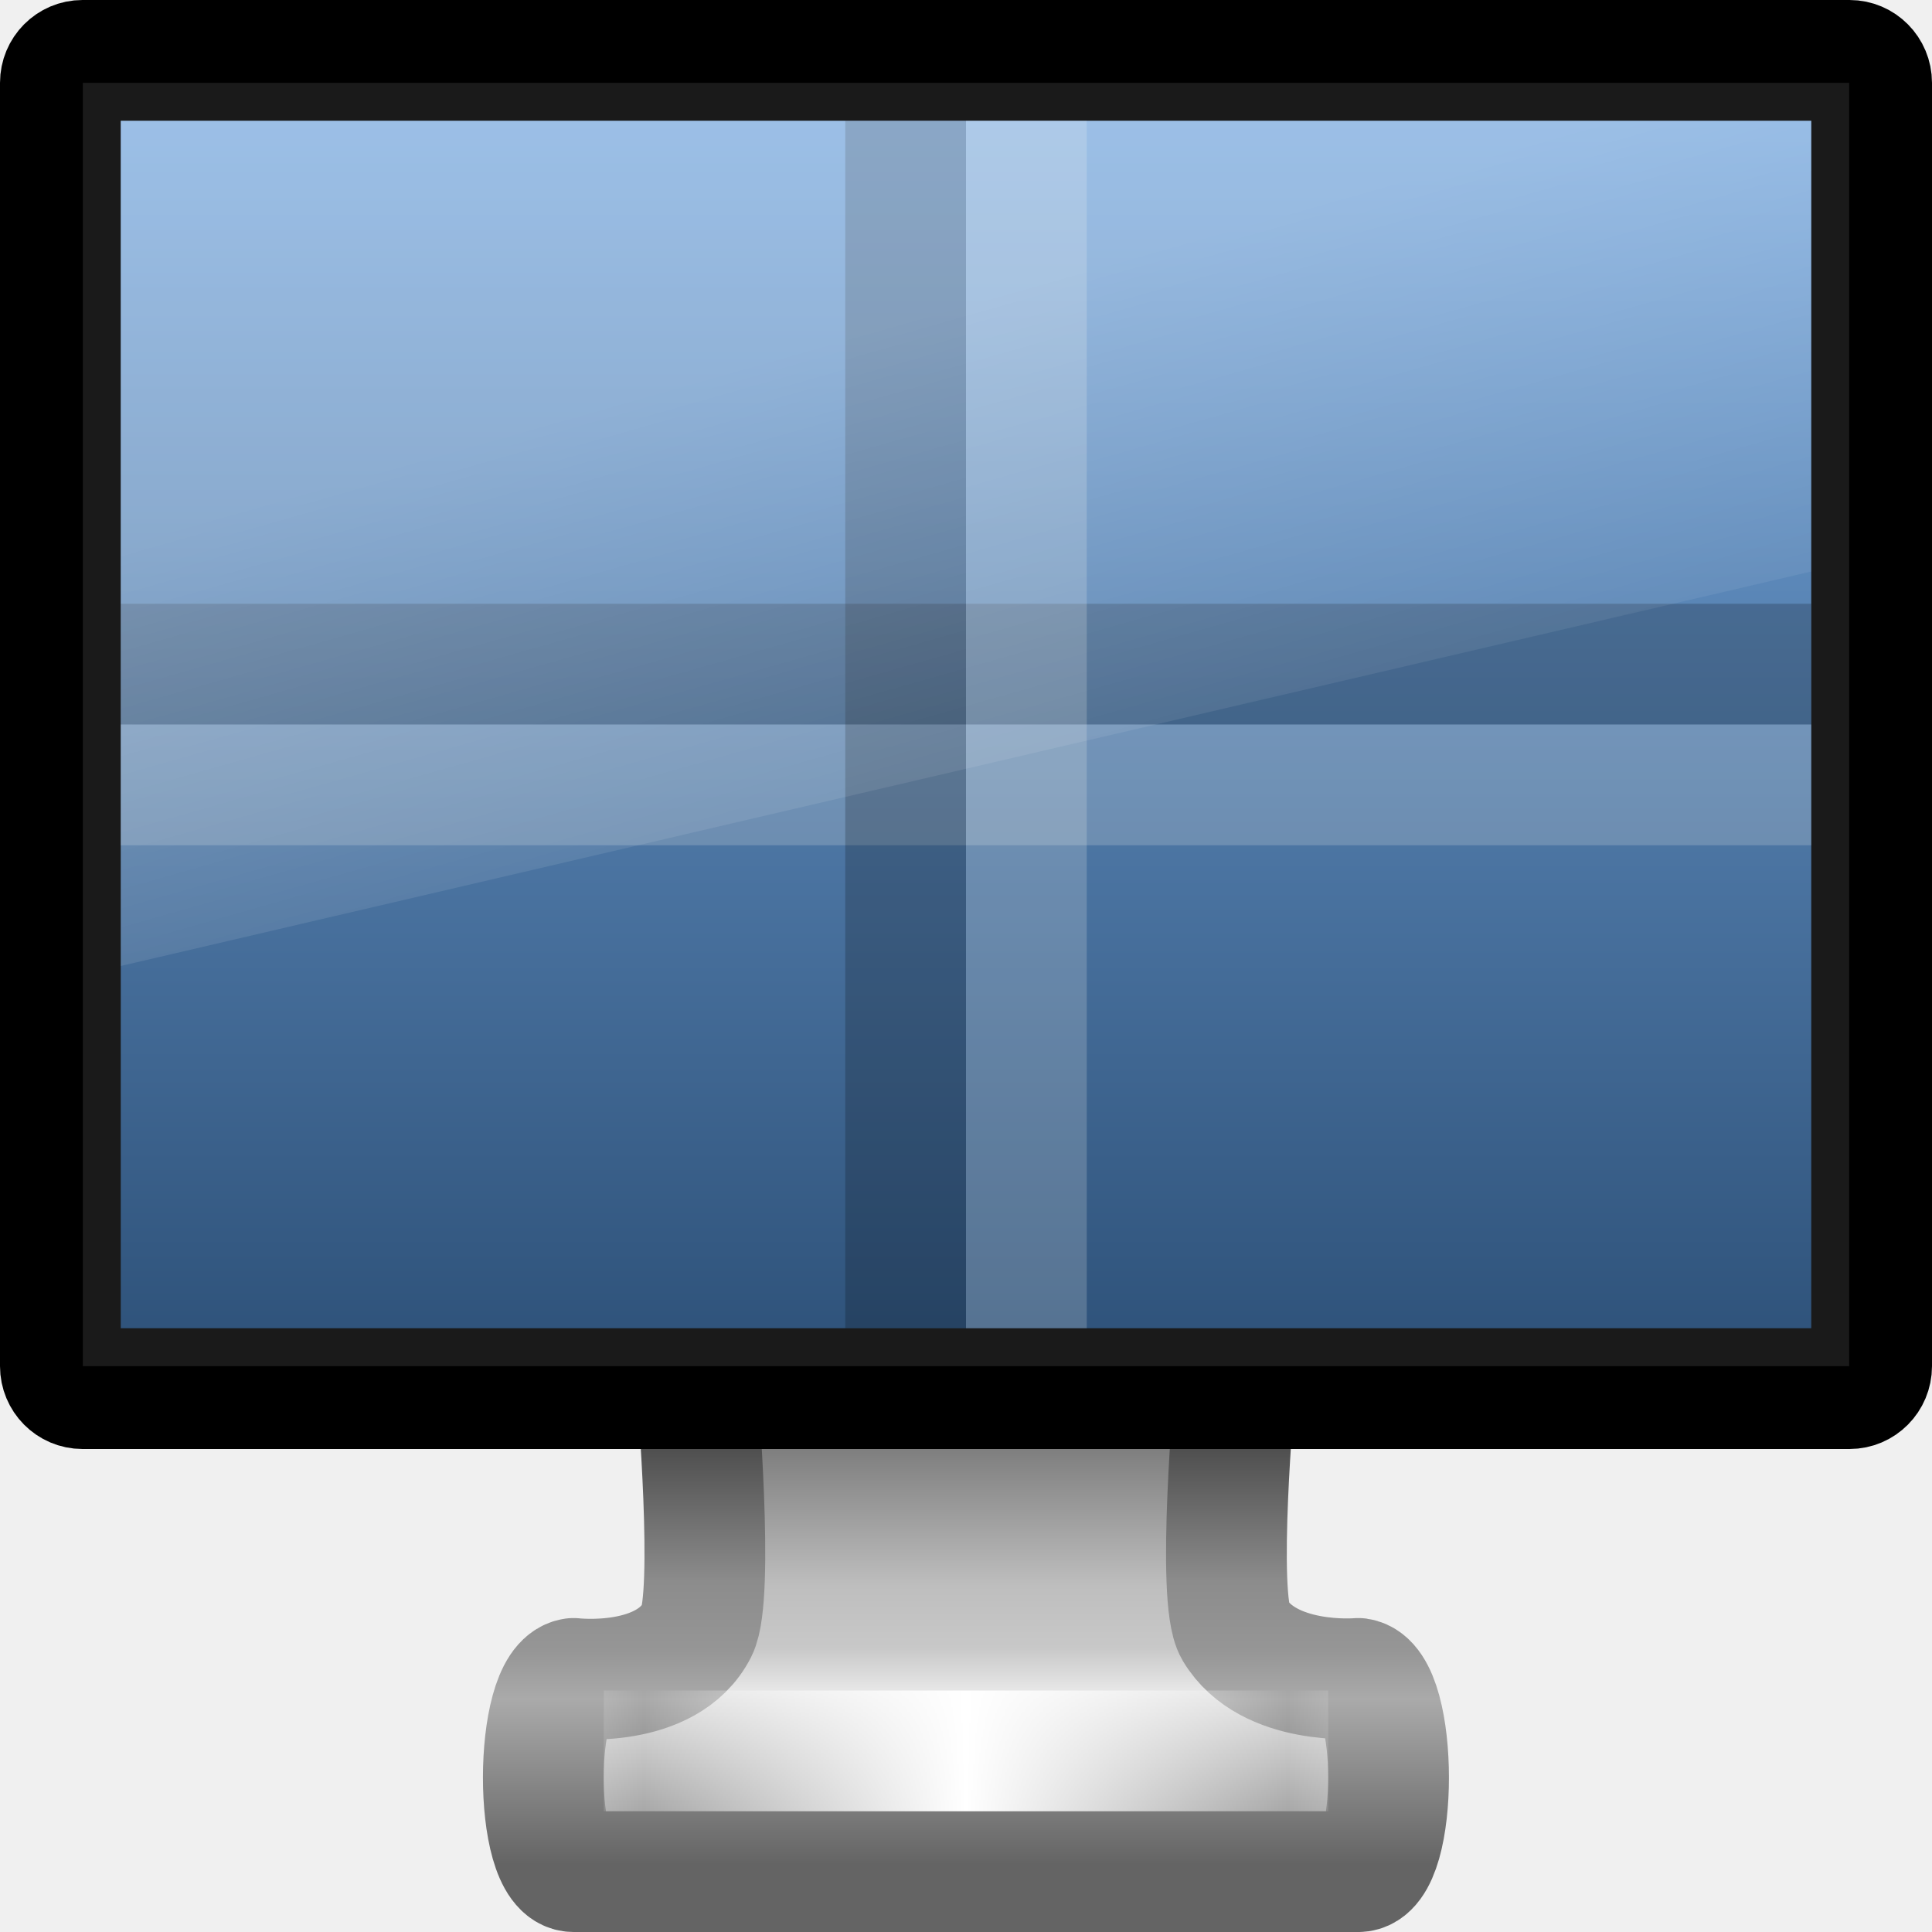
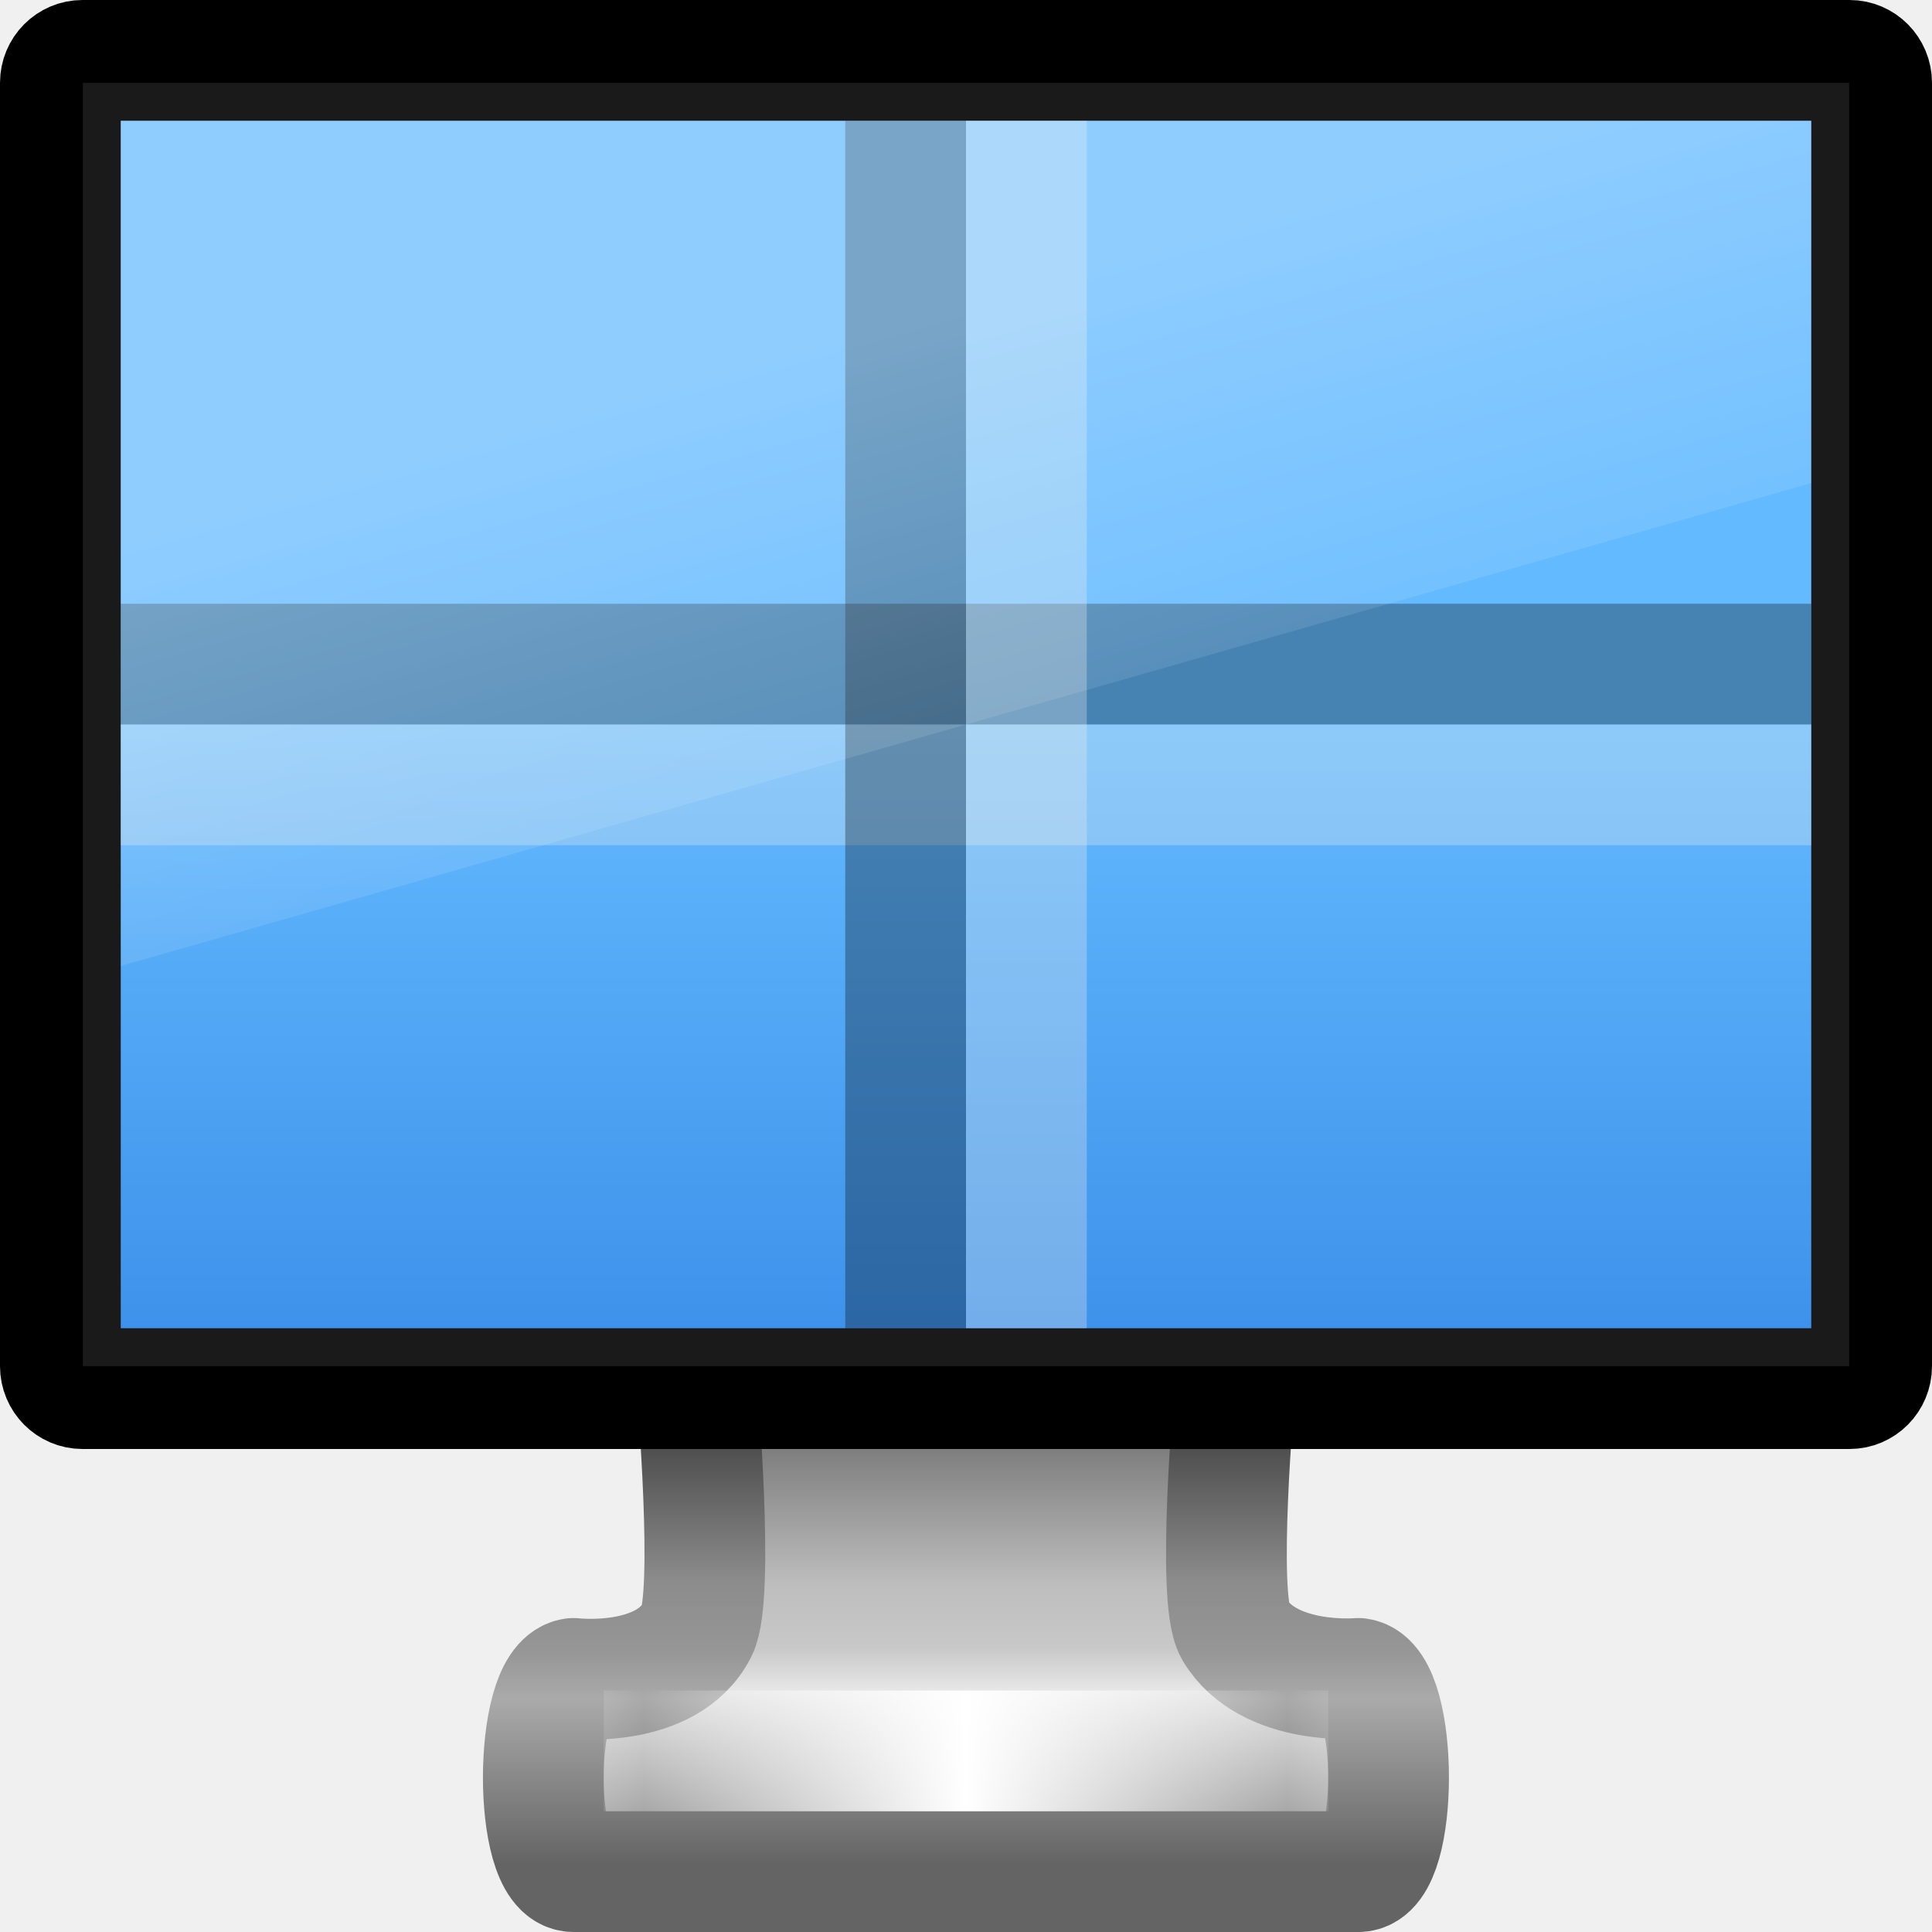
<svg xmlns="http://www.w3.org/2000/svg" xmlns:xlink="http://www.w3.org/1999/xlink" version="1.0" width="16" height="16" id="svg3505">
  <defs id="defs3507">
    <linearGradient id="linearGradient3924">
      <stop id="stop3926" style="stop-color:#464646;stop-opacity:1" offset="0" />
      <stop id="stop3928" style="stop-color:#8c8c8c;stop-opacity:1" offset="0.35" />
      <stop id="stop3930" style="stop-color:#969696;stop-opacity:1" offset="0.51" />
      <stop id="stop3932" style="stop-color:#aaaaaa;stop-opacity:1" offset="0.62" />
      <stop id="stop3934" style="stop-color:#646464;stop-opacity:1" offset="1" />
    </linearGradient>
    <linearGradient id="linearGradient3912">
      <stop id="stop3914" style="stop-color:#787878;stop-opacity:1" offset="0" />
      <stop id="stop3916" style="stop-color:#bebebe;stop-opacity:1" offset="0.35" />
      <stop id="stop3918" style="stop-color:#c8c8c8;stop-opacity:1" offset="0.494" />
      <stop id="stop3920" style="stop-color:#e6e6e6;stop-opacity:1" offset="0.589" />
      <stop id="stop3922" style="stop-color:#8c8c8c;stop-opacity:1" offset="1" />
    </linearGradient>
    <linearGradient id="linearGradient3342">
      <stop id="stop3344" style="stop-color:#ffffff;stop-opacity:0" offset="0" />
      <stop id="stop3346" style="stop-color:#ffffff;stop-opacity:1" offset="1" />
    </linearGradient>
-     <linearGradient id="linearGradient2327-988-473">
-       <stop id="stop2920" style="stop-color:#2f537b;stop-opacity:1" offset="0" />
-       <stop id="stop2922" style="stop-color:#76a7dd;stop-opacity:1" offset="1" />
-     </linearGradient>
    <linearGradient id="linearGradient6592-2-7">
      <stop id="stop6594-0-2" style="stop-color:#ffffff;stop-opacity:0.275" offset="0" />
      <stop id="stop6596-2-5" style="stop-color:#ffffff;stop-opacity:0" offset="1" />
    </linearGradient>
    <linearGradient xlink:href="#linearGradient3342" id="linearGradient3084" gradientUnits="userSpaceOnUse" gradientTransform="matrix(0.3331463,0,0,0.222303,0.1450491,4.058206)" spreadMethod="reflect" x1="15.574" y1="46.971" x2="23.578" y2="46.971" />
    <linearGradient xlink:href="#linearGradient3912" id="linearGradient3087" gradientUnits="userSpaceOnUse" gradientTransform="matrix(0.3670961,0,0,0.4849029,-123.4821,-30.32292)" x1="361.106" y1="87.05" x2="361.106" y2="94.396" />
    <linearGradient xlink:href="#linearGradient3924" id="linearGradient3089" gradientUnits="userSpaceOnUse" gradientTransform="matrix(0.3684191,0,0,0.4848332,-14.84198,-5.590264)" x1="61.969" y1="35.944" x2="61.969" y2="43.378" />
    <linearGradient xlink:href="#linearGradient6592-2-7" id="linearGradient3024" gradientUnits="userSpaceOnUse" gradientTransform="matrix(0.3333334,0,0,0.4666663,0,-0.3999991)" x1="12.938" y1="8.438" x2="15.25" y2="19.812" />
-     <linearGradient xlink:href="#linearGradient2327-988-473" id="linearGradient3027" gradientUnits="userSpaceOnUse" gradientTransform="matrix(0.341463,0,0,0.3333329,-1.219497,0.5000132)" x1="17.605" y1="31.696" x2="17.605" y2="1.5" />
+     <linearGradient xlink:href="#linearGradient3302" id="linearGradient3304" x1="23.507" y1="37.059" x2="23.507" y2="20.199" gradientUnits="userSpaceOnUse" gradientTransform="matrix(0.3333333,0,0,0.3571429,2e-7,-1.142857)" />
+     <linearGradient id="linearGradient3302">
+       <stop style="stop-color:#3689e6;stop-opacity:1;" offset="0" id="stop3298" />
+       <stop style="stop-color:#64baff;stop-opacity:1" offset="1" id="stop3300" />
+     </linearGradient>
  </defs>
  <path style="fill:url(#linearGradient3087);fill-opacity:1;fill-rule:nonzero;stroke:url(#linearGradient3089);stroke-width:1;stroke-linecap:round;stroke-linejoin:round;stroke-miterlimit:4;stroke-opacity:1;stroke-dasharray:none;stroke-dashoffset:0.5;marker:none;visibility:visible;display:inline;overflow:visible;enable-background:new" id="rect1789" d="m 5.773,11.5 c 0,0 0.145,1.716 0,2 -0.25,0.49 -1.023,0.4 -1.023,0.4 -0.333,0.051 -0.335,1.6 0,1.6 l 6.499,0 c 0.335,0 0.333,-1.55 0,-1.6 0,0 -0.745,0.066 -1.023,-0.4 -0.156,-0.263 0,-2 0,-2 l -4.454,0 0,0 z" />
  <path style="fill:none;stroke:url(#linearGradient3084);stroke-width:1;stroke-linecap:square;stroke-linejoin:miter;stroke-miterlimit:4;stroke-opacity:1;stroke-dasharray:none" id="path3340" d="m 5.5,14.5 5,0" />
  <rect style="fill:#1a1a1a;fill-opacity:1;stroke:#000000;stroke-width:0.686;stroke-linecap:round;stroke-linejoin:round;stroke-miterlimit:4;stroke-opacity:1;stroke-dasharray:none;stroke-dashoffset:0.5" id="rect2722" y="0.343" x="0.343" ry="0.343" rx="0.34" height="11.314" width="15.314" />
-   <path style="fill:url(#linearGradient3027);fill-opacity:1;stroke:none;display:inline" id="path4322" d="m 1,1 c 2.739,0 14,0 14,0 L 15,1 c 0,0 0,6.094 0,10 -3.984,0 -10.016,0 -14,0 0,-5 0,-5 0,-10 z" />
+   <path d="m 1,1 c 2.739,0 11.261,1.45e-5 14,1.45e-5 C 15,4.584 15,7.625 15,11 11.016,11 4.984,11 1,11 1,6 1,6 1,1 Z" id="path4322" style="display:inline;fill:url(#linearGradient3304);fill-opacity:1;stroke:none;stroke-width:1;stroke-linecap:butt;stroke-linejoin:round;stroke-miterlimit:4;stroke-dasharray:none;stroke-dashoffset:0;stroke-opacity:1" />
  <g id="g3043">
-     <path d="m 1.5,5.5 13,0" id="path3336" style="opacity:0.2;fill:none;stroke:#000000;stroke-width:1;stroke-linecap:square;stroke-linejoin:miter;stroke-miterlimit:4;stroke-opacity:1;stroke-dasharray:none" />
-     <path d="m 1.5,6.5 13,0" id="path3338" style="opacity:0.2;fill:#ffffff;fill-opacity:1;fill-rule:evenodd;stroke:#eeeeec;stroke-width:1;stroke-linecap:square;stroke-linejoin:miter;stroke-miterlimit:4;stroke-opacity:1;stroke-dasharray:none" />
-     <path d="m 7.5,1.5 0,9" id="path3334" style="opacity:0.2;fill:none;stroke:#000000;stroke-width:1;stroke-linecap:square;stroke-linejoin:miter;stroke-miterlimit:4;stroke-opacity:1;stroke-dasharray:none" />
-     <path d="m 8.5,1.5 0,9" id="path2493" style="opacity:0.2;fill:#ffffff;fill-opacity:1;fill-rule:evenodd;stroke:#eeeeec;stroke-width:1;stroke-linecap:square;stroke-linejoin:miter;stroke-miterlimit:4;stroke-opacity:1;stroke-dasharray:none" />
+     <path d="m 1.5,5.5 13,0" id="path3336" style="opacity:0.3;fill:none;stroke:#000000;stroke-width:1;stroke-linecap:square;stroke-linejoin:miter;stroke-miterlimit:4;stroke-opacity:1;stroke-dasharray:none" />
+     <path d="m 1.5,6.5 13,0" id="path3338" style="opacity:0.3;fill:#ffffff;fill-opacity:1;fill-rule:evenodd;stroke:#eeeeec;stroke-width:1;stroke-linecap:square;stroke-linejoin:miter;stroke-miterlimit:4;stroke-opacity:1;stroke-dasharray:none" />
+     <path d="m 7.5,1.5 0,9" id="path3334" style="opacity:0.3;fill:none;stroke:#000000;stroke-width:1;stroke-linecap:square;stroke-linejoin:miter;stroke-miterlimit:4;stroke-opacity:1;stroke-dasharray:none" />
+     <path d="m 8.5,1.5 0,9" id="path2493" style="opacity:0.3;fill:#ffffff;fill-opacity:1;fill-rule:evenodd;stroke:#eeeeec;stroke-width:1;stroke-linecap:square;stroke-linejoin:miter;stroke-miterlimit:4;stroke-opacity:1;stroke-dasharray:none" />
  </g>
-   <path style="fill:url(#linearGradient3024);fill-opacity:1;stroke:none" id="rect6588" d="m 1,1 14,0 0,3.733 -14,3.267 0,-7 z" />
+   <path style="fill:url(#linearGradient3024);fill-opacity:1;stroke:none" id="rect6588" d="M 1,1 H 15 V 4 L 1,8 Z" />
</svg>
